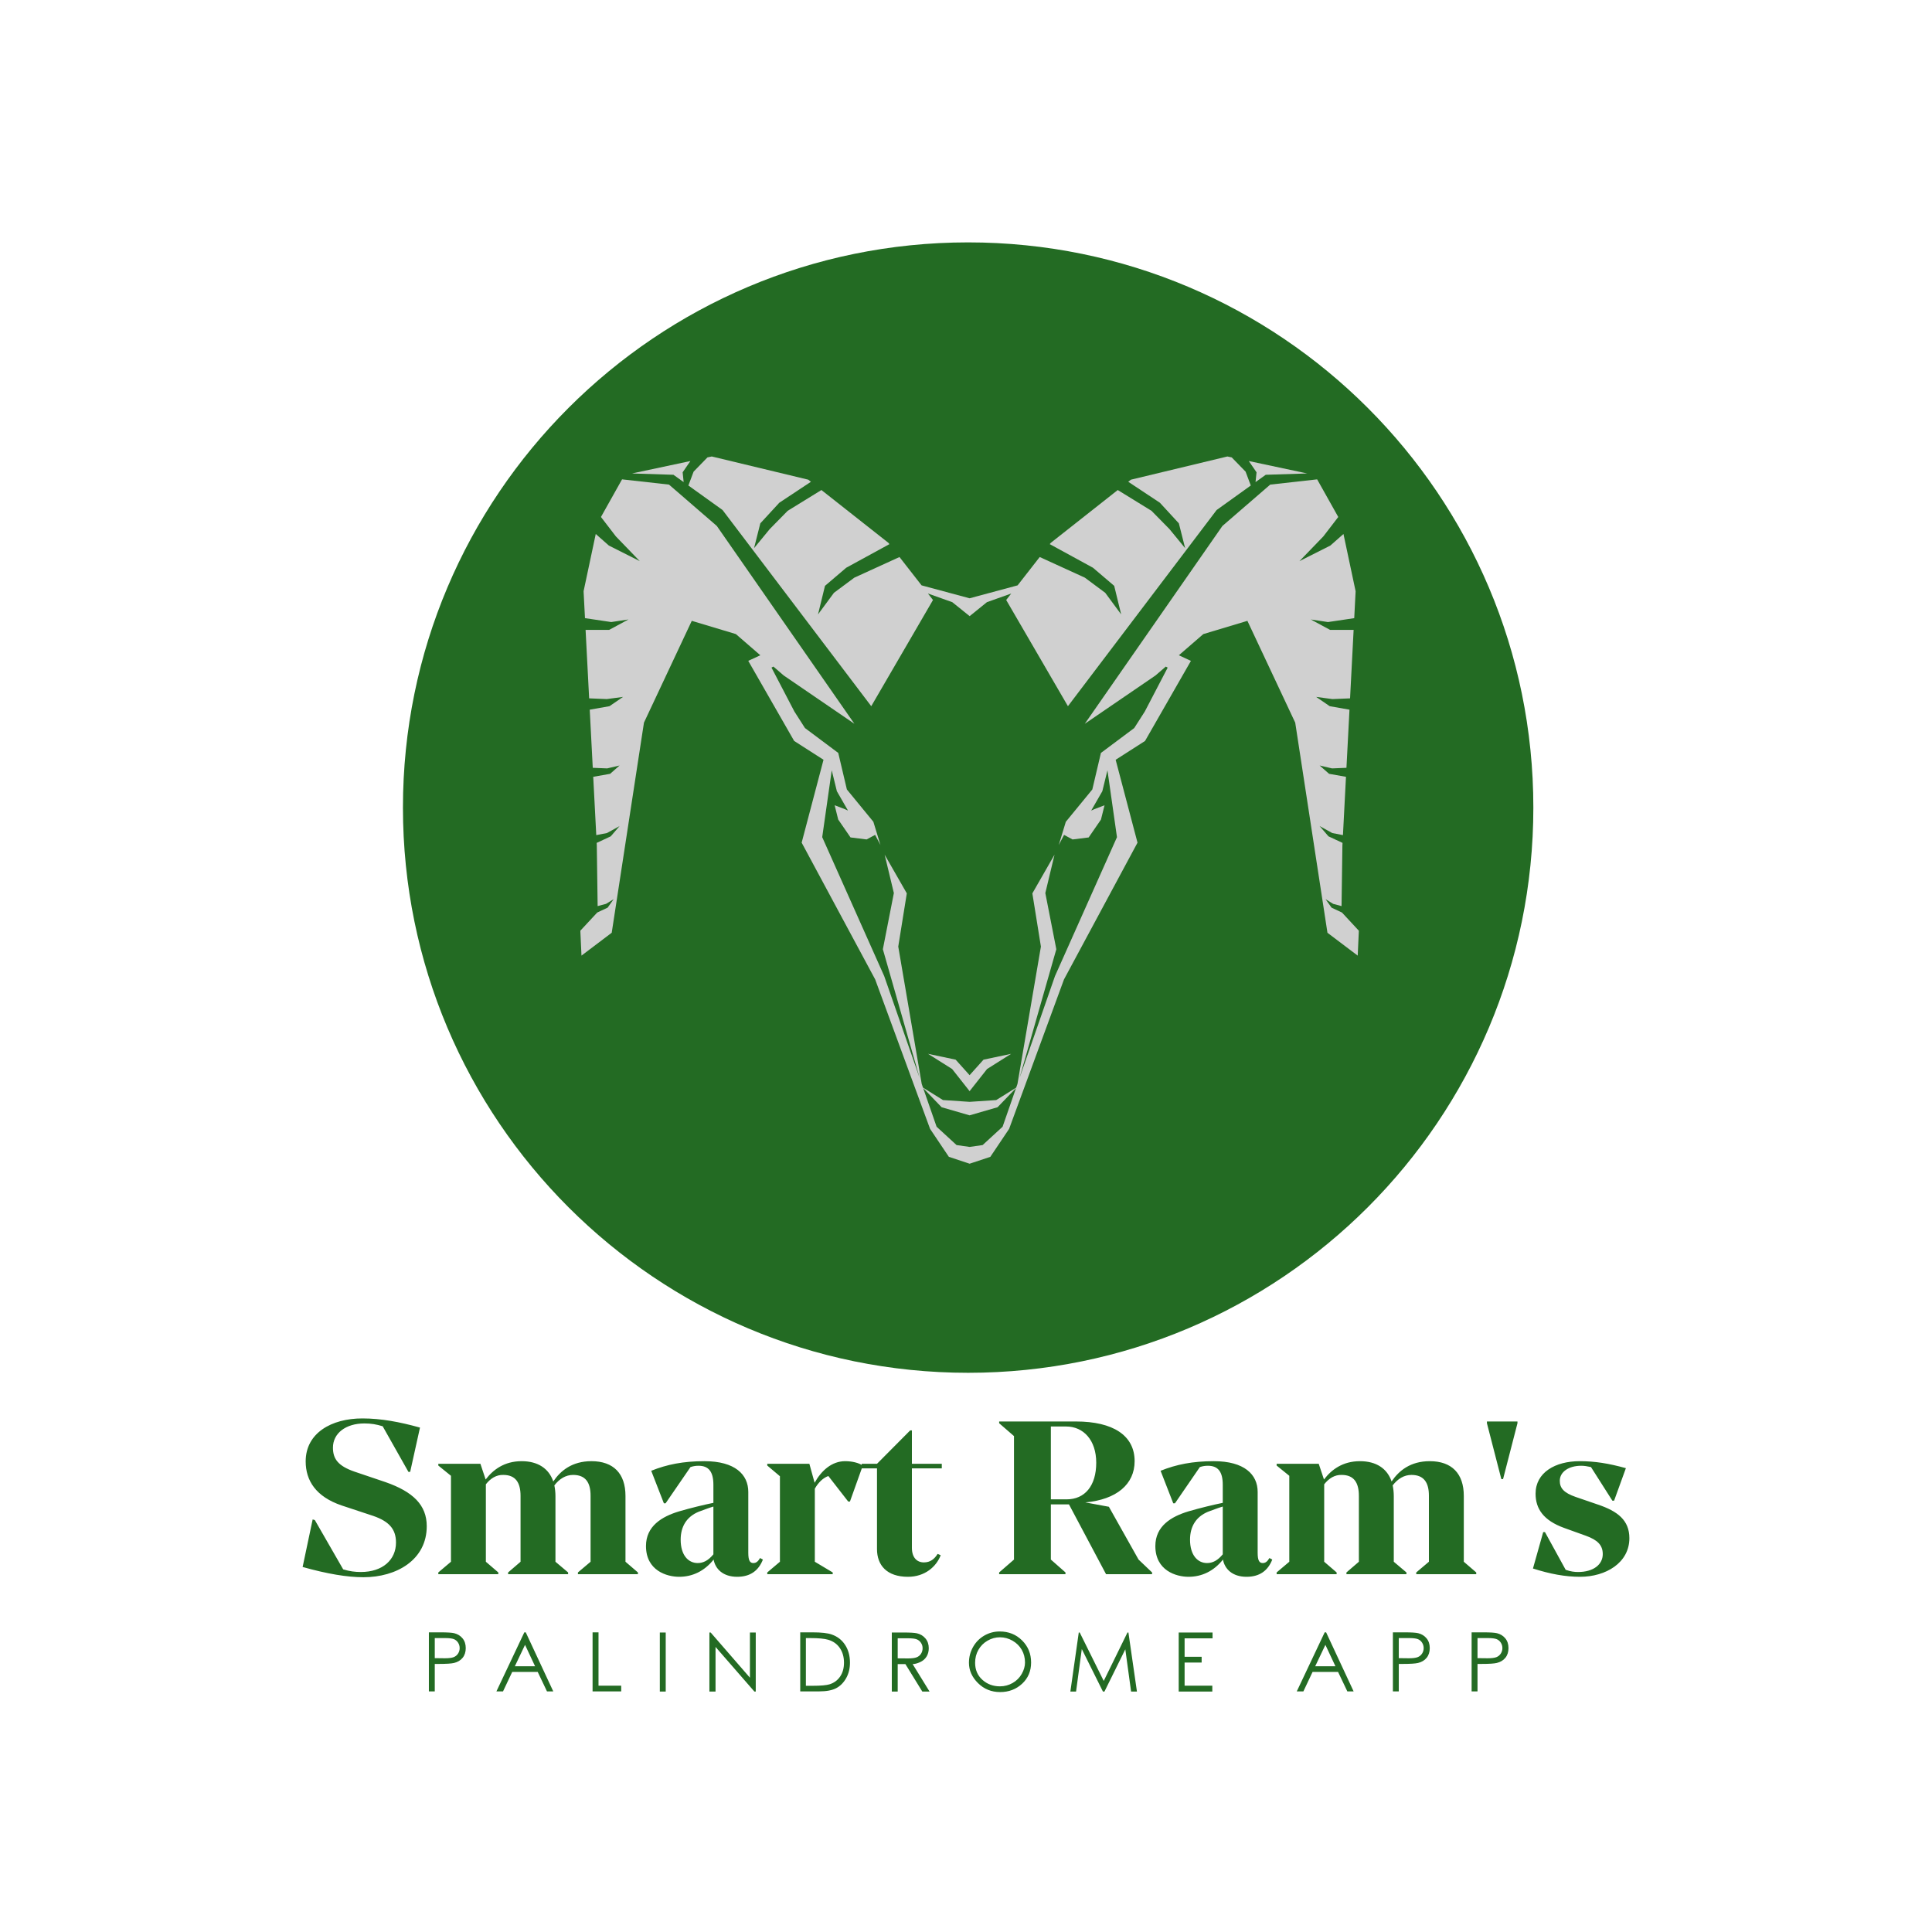
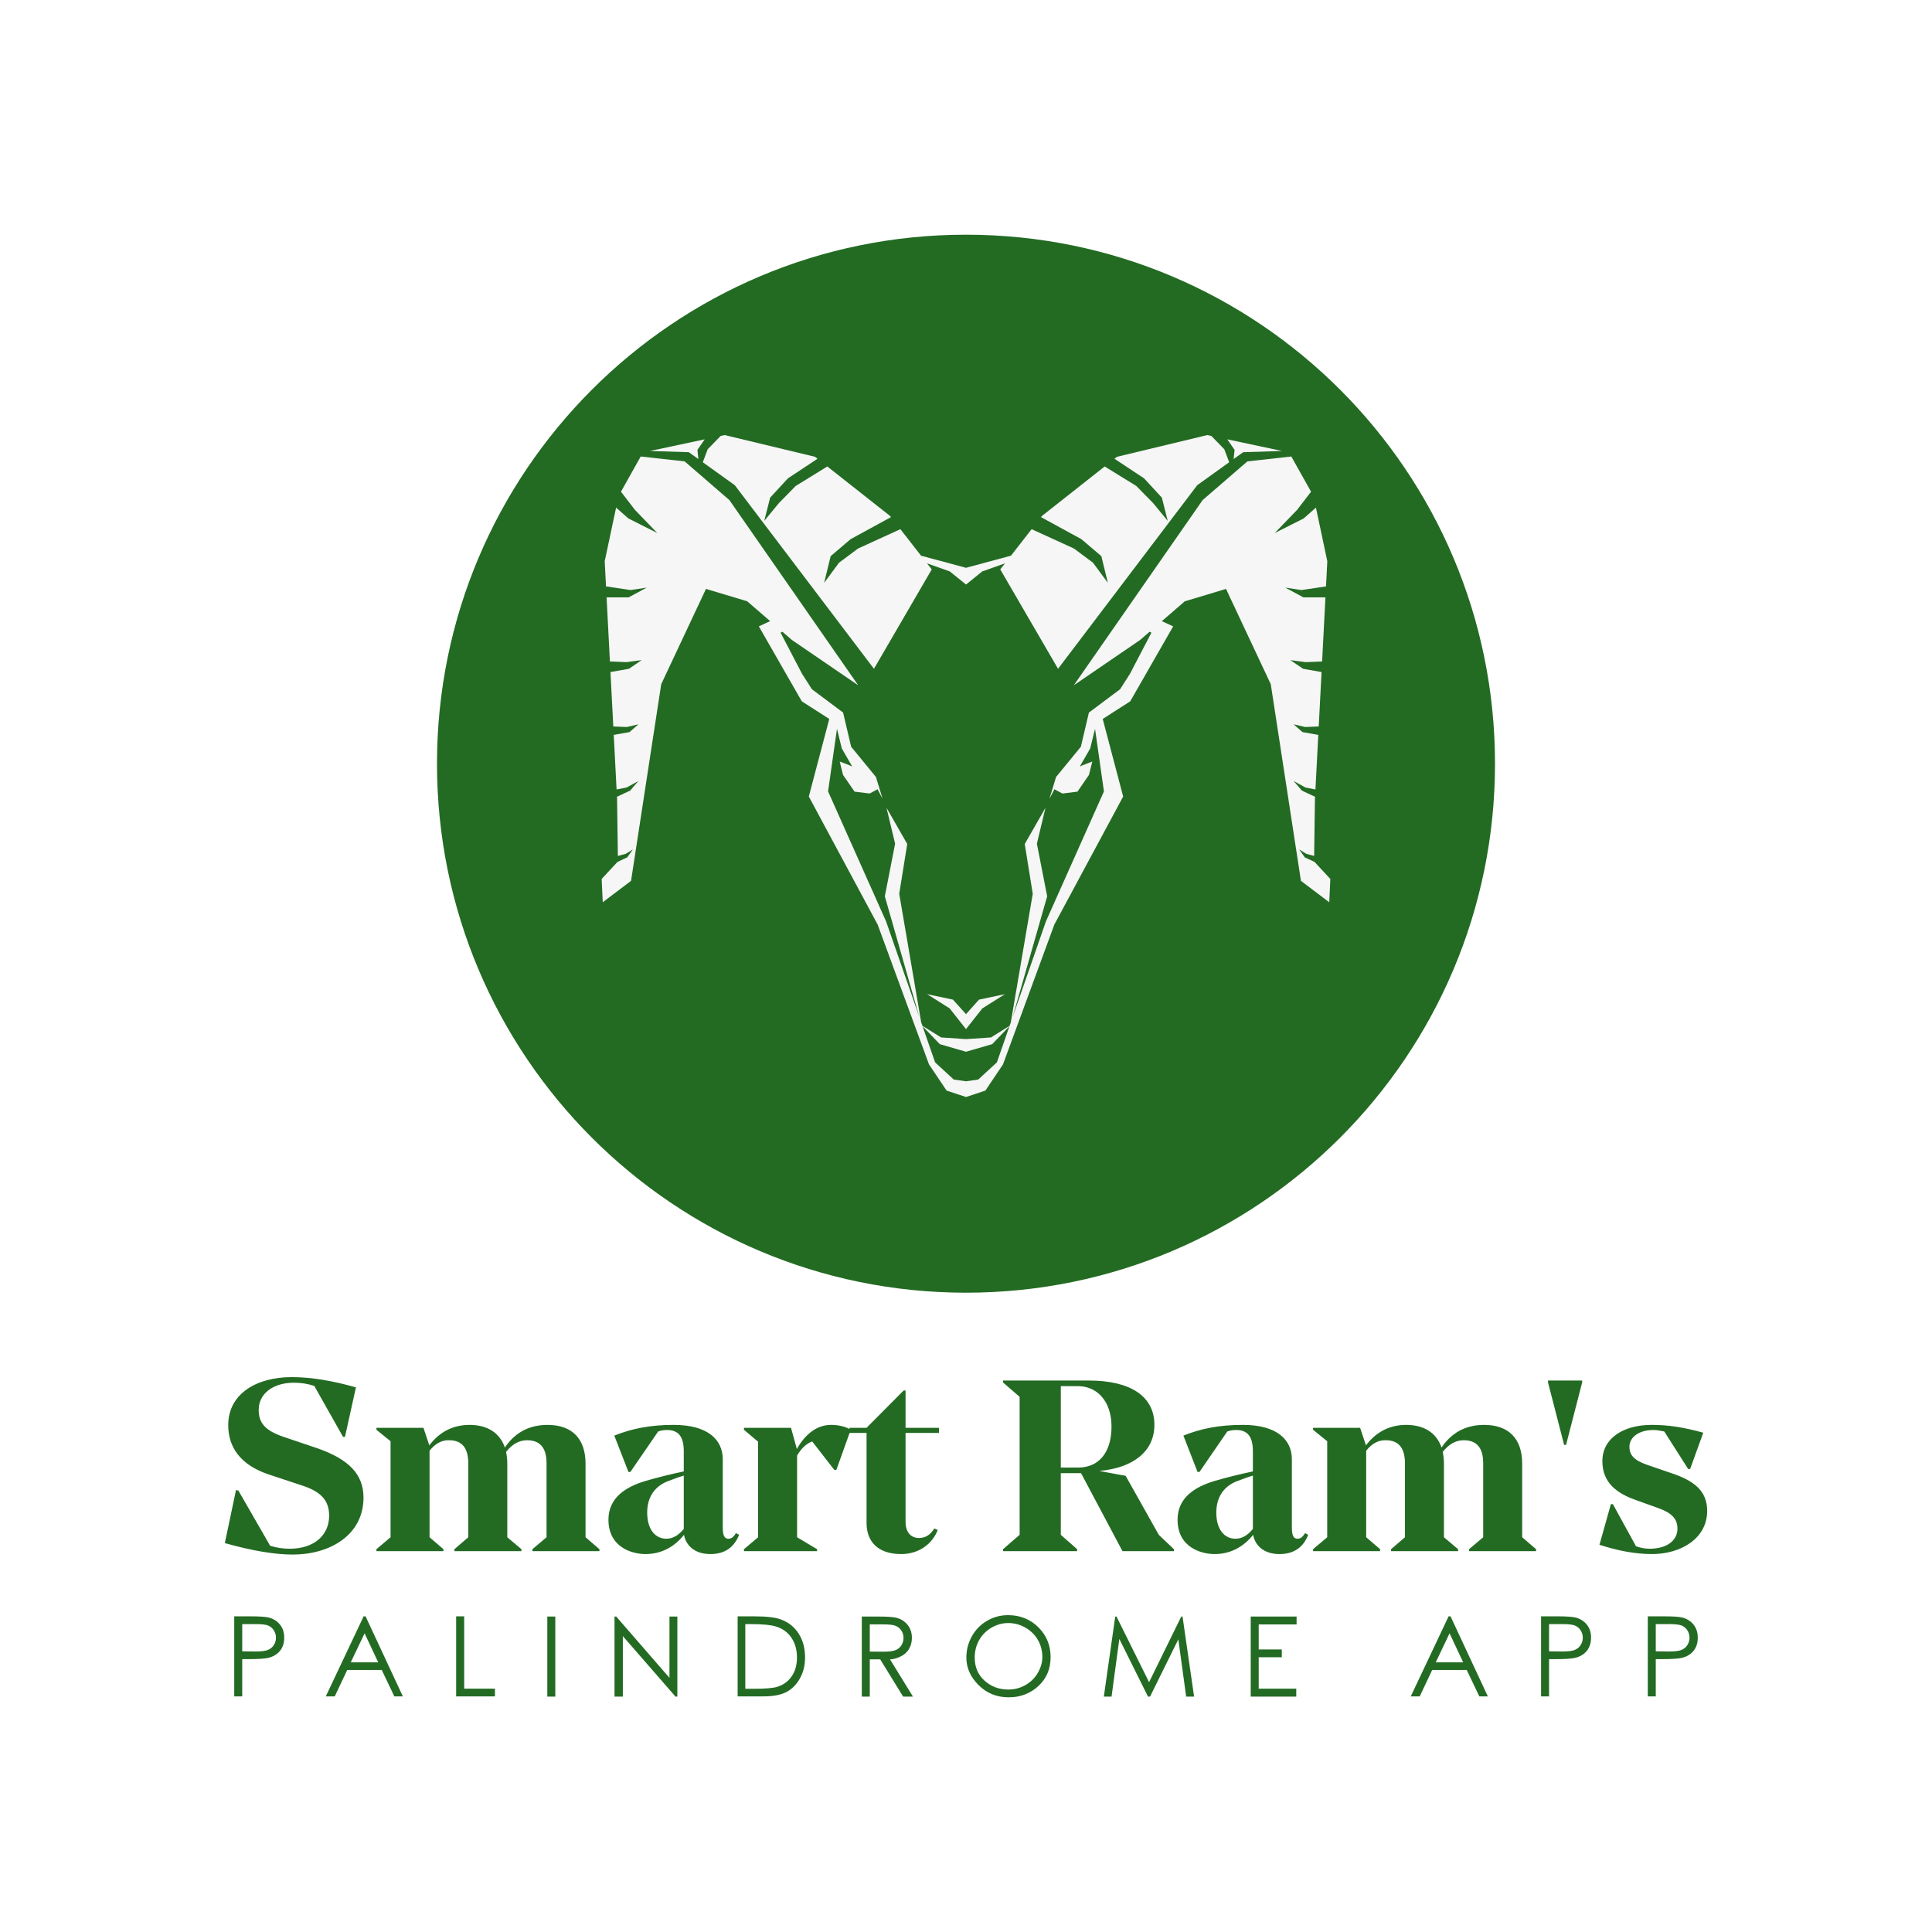
- <svg xmlns="http://www.w3.org/2000/svg" xmlns:ns1="https://boxy-svg.com" viewBox="-5 0 360 360" style="background-color:#d0d0d0;" class="css-1j8o68f">
+ <svg xmlns="http://www.w3.org/2000/svg" xmlns:ns1="https://boxy-svg.com" viewBox="-5 0 360 360" style="background-color:#f6f6f6;" class="css-1j8o68f">
  <defs id="SvgjsDefs3641">
    <ns1:grid x="-4.921" y="0" width="89.543" height="90.158" />
  </defs>
-   <g id="SvgjsG3642" featurekey="symbolGroupContainer" transform="matrix(2.106351, 0, 0, 2.106351, 70.08244, 45.1649)" fill="#236B23" style="">
-     <circle cx="50" cy="50" r="50" />
-   </g>
-   <g id="SvgjsG3643" featurekey="DUScZC-0" transform="matrix(1.614872, 0, 0, 1.614872, 94.92503, 70.20916)" fill="#d0d0d0" style="">
-     <g>
-       <polygon points="54.793,78.123 51.608,78.794 50,80.585 48.392,78.794 45.207,78.123 47.983,79.872 49.993,82.42 49.993,82.438    50,82.429 50.008,82.438 50.008,82.42 52.019,79.872  " />
+   <g transform="matrix(1, 0, 0, 1, 0.000015, -1.43325)">
+     <g id="SvgjsG3642" featurekey="symbolGroupContainer" transform="matrix(1.971456, 0, 0, 1.971456, 76.4272, 45.1649)" fill="#236B23" style="">
+       <circle cx="50" cy="50" r="50" />
+     </g>
+     <g id="SvgjsG3643" featurekey="DUScZC-0" transform="matrix(1.511452, 0, 0, 1.511452, 99.42665, 68.60528)" fill="#f6f6f6" style="">
      <g>
-         <polygon points="17.006,12.151 16.89,11.021 17.784,9.721 11.044,11.155 15.829,11.307   " />
-         <polygon points="21.496,15.373 38.653,38.009 45.777,25.755 45.194,25.008 48.002,26.006 50.008,27.619 51.999,26.006     54.807,25.008 54.224,25.755 61.348,38.009 78.506,15.373 82.447,12.544 81.847,10.946 80.248,9.302 79.748,9.195 68.612,11.873     68.308,12.114 71.956,14.531 74.148,16.912 74.871,19.774 73.064,17.574 70.992,15.466 67.096,13.067 59.366,19.163 59.251,19.31     64.235,22.033 66.687,24.122 67.49,27.417 65.652,24.926 63.303,23.179 58.091,20.797 55.541,24.066 50,25.558 44.46,24.066     41.911,20.797 36.698,23.179 34.348,24.926 32.511,27.417 33.315,24.122 35.766,22.033 40.75,19.31 40.636,19.163 32.903,13.067     29.009,15.466 26.938,17.574 25.129,19.774 25.852,16.912 28.045,14.531 31.694,12.114 31.389,11.873 20.253,9.195 19.753,9.302     18.154,10.946 17.553,12.544   " />
-         <polygon points="82.994,12.151 84.172,11.307 88.957,11.155 82.217,9.721 83.111,11.021   " />
-         <path d="M92.968,61.819l-1.201-0.563l-0.694-0.979l0.881,0.542l0.966,0.258l0.098-6.999l0.015-0.295l-1.623-0.758l-1.021-1.184    l1.457,0.803l1.235,0.242l0.35-6.729l-1.948-0.344l-1.094-0.962l1.433,0.336l1.663-0.068l0.35-6.708l-2.279-0.402l-1.566-1.071    l1.878,0.251l2.034-0.084l0.411-7.9h-2.716l-2.229-1.203l1.987,0.299l3.028-0.45l0.16-3.104l-1.402-6.608l-1.516,1.336    l-3.564,1.797l2.756-2.853l1.723-2.242l-2.435-4.341l-5.414,0.604l-5.52,4.773L63.292,40.04l8.163-5.578l1.183-1.023l0.22,0.12    l-2.64,5.063l-1.221,1.909l-3.844,2.873l-0.992,4.215l-3.057,3.728l-0.819,2.685l0.618-1.173l0.979,0.527l1.858-0.232l1.419-2.063    l0.413-1.651l-1.176,0.451l-0.365,0.164l1.284-2.231l0.593-2.419l1.098,7.718L59.854,69.15l-4.09,11.76l4.244-14.855l-1.269-6.485    l1.061-4.426l-2.557,4.463l0.987,6.14l-2.705,15.849l-0.148,0.425l-2.304,1.436L50,83.662l-3.073-0.207l-2.304-1.436l-0.147-0.425    l-2.707-15.849l0.987-6.14L40.2,55.144l1.062,4.426l-1.269,6.485l4.244,14.855l-4.09-11.76l-7.152-16.029l1.099-7.718l0.592,2.419    l1.284,2.231l-0.366-0.164l-1.175-0.451l0.412,1.651l1.42,2.063l1.858,0.232l0.979-0.527l0.619,1.173l-0.82-2.685l-3.057-3.728    l-0.994-4.215l-3.842-2.873l-1.221-1.909l-2.64-5.063l0.22-0.12l1.183,1.023l8.162,5.578L20.833,17.212l-5.519-4.773l-5.415-0.604    l-2.434,4.341l1.722,2.242l2.756,2.853l-3.565-1.797l-1.514-1.336l-1.404,6.608l0.161,3.104l3.028,0.45l1.989-0.299l-2.229,1.203    H5.691l0.41,7.9l2.035,0.084l1.878-0.251l-1.565,1.071L6.17,38.411l0.349,6.708l1.663,0.068l1.432-0.336l-1.093,0.962    l-1.948,0.344l0.35,6.729l1.236-0.242l1.456-0.803l-1.021,1.184L6.97,53.783l0.015,0.295l0.097,6.999l0.966-0.258l0.882-0.542    l-0.696,0.979l-1.201,0.563l-1.948,2.096l0.132,2.874l3.49-2.639l3.72-24.245l5.518-11.746l5.085,1.528l2.825,2.445l-1.394,0.645    l5.296,9.242l3.388,2.171l-2.522,9.564l8.483,15.781l6.332,17.241l2.169,3.231l2.385,0.789v0.007L50,90.8l0.008,0.005v-0.007    l2.384-0.789l2.17-3.231l6.33-17.241l8.484-15.781l-2.522-9.564l3.39-2.171l5.296-9.242l-1.395-0.645l2.825-2.445l5.086-1.528    l5.518,11.746l3.719,24.245l3.491,2.639l0.132-2.874L92.968,61.819z M53.809,86.532l-2.304,2.117L50,88.863l-1.504-0.214    l-2.303-2.117l-1.551-4.461l2.13,2.213l3.222,0.933v0.005L50,85.219l0.008,0.003v-0.005l3.221-0.933l2.13-2.213L53.809,86.532z" />
+         <polygon points="54.793,78.123 51.608,78.794 50,80.585 48.392,78.794 45.207,78.123 47.983,79.872 49.993,82.42 49.993,82.438    50,82.429 50.008,82.438 50.008,82.42 52.019,79.872  " />
+         <g>
+           <polygon points="17.006,12.151 16.89,11.021 17.784,9.721 11.044,11.155 15.829,11.307   " />
+           <polygon points="21.496,15.373 38.653,38.009 45.777,25.755 45.194,25.008 48.002,26.006 50.008,27.619 51.999,26.006     54.807,25.008 54.224,25.755 61.348,38.009 78.506,15.373 82.447,12.544 81.847,10.946 80.248,9.302 79.748,9.195 68.612,11.873     68.308,12.114 71.956,14.531 74.148,16.912 74.871,19.774 73.064,17.574 70.992,15.466 67.096,13.067 59.366,19.163 59.251,19.31     64.235,22.033 66.687,24.122 67.49,27.417 65.652,24.926 63.303,23.179 58.091,20.797 55.541,24.066 50,25.558 44.46,24.066     41.911,20.797 36.698,23.179 34.348,24.926 32.511,27.417 33.315,24.122 35.766,22.033 40.75,19.31 40.636,19.163 32.903,13.067     29.009,15.466 26.938,17.574 25.129,19.774 25.852,16.912 28.045,14.531 31.694,12.114 31.389,11.873 20.253,9.195 19.753,9.302     18.154,10.946 17.553,12.544   " />
+           <polygon points="82.994,12.151 84.172,11.307 88.957,11.155 82.217,9.721 83.111,11.021   " />
+           <path d="M92.968,61.819l-1.201-0.563l-0.694-0.979l0.881,0.542l0.966,0.258l0.098-6.999l0.015-0.295l-1.623-0.758l-1.021-1.184    l1.457,0.803l1.235,0.242l0.35-6.729l-1.948-0.344l-1.094-0.962l1.433,0.336l1.663-0.068l0.35-6.708l-2.279-0.402l-1.566-1.071    l1.878,0.251l2.034-0.084l0.411-7.9h-2.716l-2.229-1.203l1.987,0.299l3.028-0.45l0.16-3.104l-1.402-6.608l-1.516,1.336    l-3.564,1.797l2.756-2.853l1.723-2.242l-2.435-4.341l-5.414,0.604l-5.52,4.773L63.292,40.04l8.163-5.578l1.183-1.023l0.22,0.12    l-2.64,5.063l-1.221,1.909l-3.844,2.873l-0.992,4.215l-3.057,3.728l-0.819,2.685l0.618-1.173l0.979,0.527l1.858-0.232l1.419-2.063    l0.413-1.651l-1.176,0.451l-0.365,0.164l1.284-2.231l0.593-2.419l1.098,7.718L59.854,69.15l-4.09,11.76l4.244-14.855l-1.269-6.485    l1.061-4.426l-2.557,4.463l0.987,6.14l-2.705,15.849l-0.148,0.425l-2.304,1.436L50,83.662l-3.073-0.207l-2.304-1.436l-0.147-0.425    l-2.707-15.849l0.987-6.14L40.2,55.144l1.062,4.426l-1.269,6.485l4.244,14.855l-4.09-11.76l-7.152-16.029l1.099-7.718l0.592,2.419    l1.284,2.231l-0.366-0.164l-1.175-0.451l0.412,1.651l1.42,2.063l1.858,0.232l0.979-0.527l0.619,1.173l-0.82-2.685l-3.057-3.728    l-0.994-4.215l-3.842-2.873l-1.221-1.909l-2.64-5.063l0.22-0.12l1.183,1.023l8.162,5.578L20.833,17.212l-5.519-4.773l-5.415-0.604    l-2.434,4.341l1.722,2.242l2.756,2.853l-3.565-1.797l-1.514-1.336l-1.404,6.608l0.161,3.104l3.028,0.45l1.989-0.299l-2.229,1.203    H5.691l0.41,7.9l2.035,0.084l1.878-0.251l-1.565,1.071L6.17,38.411l0.349,6.708l1.663,0.068l1.432-0.336l-1.093,0.962    l-1.948,0.344l0.35,6.729l1.236-0.242l1.456-0.803l-1.021,1.184L6.97,53.783l0.015,0.295l0.097,6.999l0.966-0.258l0.882-0.542    l-0.696,0.979l-1.201,0.563l-1.948,2.096l0.132,2.874l3.49-2.639l3.72-24.245l5.518-11.746l5.085,1.528l2.825,2.445l-1.394,0.645    l5.296,9.242l3.388,2.171l-2.522,9.564l8.483,15.781l6.332,17.241l2.169,3.231l2.385,0.789v0.007L50,90.8l0.008,0.005v-0.007    l2.384-0.789l2.17-3.231l6.33-17.241l8.484-15.781l-2.522-9.564l3.39-2.171l5.296-9.242l-1.395-0.645l2.825-2.445l5.086-1.528    l5.518,11.746l3.719,24.245l3.491,2.639l0.132-2.874L92.968,61.819z M53.809,86.532l-2.304,2.117L50,88.863l-1.504-0.214    l-2.303-2.117l-1.551-4.461l2.13,2.213l3.222,0.933v0.005L50,85.219l0.008,0.003v-0.005l3.221-0.933l2.13-2.213L53.809,86.532z" />
+         </g>
      </g>
    </g>
-   </g>
-   <g id="SvgjsG3644" featurekey="MdC7pD-0" transform="matrix(2.032396, 0, 0, 2.032396, 49.96702, 252.6771)" fill="#236B23" style="">
-     <path d="M0.7 19.34 l0.92 -4.36 l0.2 0.06 l2.6 4.52 c0.6 0.18 1.08 0.24 1.62 0.24 c2 0 3.22 -1.12 3.22 -2.7 c0 -1.24 -0.64 -1.94 -2.08 -2.44 l-2.9 -0.96 c-2.36 -0.8 -3.3 -2.28 -3.3 -4.04 c0 -2.6 2.36 -3.94 5.2 -3.94 c1.7 0 3.42 0.32 5.28 0.84 l-0.9 4.06 l-0.16 0 l-2.36 -4.18 c-0.58 -0.18 -1.06 -0.26 -1.68 -0.26 c-1.7 0 -2.88 0.9 -2.88 2.22 c0 1.04 0.48 1.68 1.98 2.2 l2.84 0.96 c2.52 0.88 3.78 2.1 3.78 4.04 c0 3.1 -2.78 4.68 -5.8 4.68 c-1.48 0 -3.3 -0.3 -5.58 -0.94 z M30.3 18.86 l1.14 0.98 l0 0.16 l-5.5 0 l0 -0.16 l1.16 -0.98 l0 -6.06 c0 -1.2 -0.46 -1.9 -1.6 -1.9 c-0.68 0 -1.26 0.36 -1.72 0.96 c0.06 0.3 0.1 0.62 0.1 0.98 l0 6.02 l1.16 0.98 l0 0.16 l-5.5 0 l0 -0.16 l1.14 -0.98 l0 -6.04 c0 -1.22 -0.46 -1.92 -1.58 -1.92 c-0.62 -0.02 -1.16 0.3 -1.6 0.86 l0 7.1 l1.14 0.98 l0 0.16 l-5.5 0 l0 -0.16 l1.16 -0.98 l0 -7.88 l-1.16 -0.94 l0 -0.16 l3.86 0 l0.48 1.44 c0.68 -0.9 1.72 -1.68 3.3 -1.68 c1.5 0 2.5 0.68 2.9 1.86 c0.66 -0.98 1.72 -1.86 3.5 -1.86 c2.02 0 3.12 1.14 3.12 3.18 l0 6.04 z M42.64 18.52 l0.26 0.14 c-0.4 1.02 -1.16 1.58 -2.36 1.58 c-1.28 0 -2 -0.7 -2.16 -1.58 c-0.84 1.06 -1.94 1.58 -3.16 1.58 c-1.12 0 -3.04 -0.56 -3.04 -2.82 c0 -1.82 1.44 -2.7 3.04 -3.18 c1.1 -0.32 2.26 -0.6 3.14 -0.78 l0 -1.66 c0 -1.2 -0.44 -1.74 -1.36 -1.74 c-0.22 0 -0.44 0.02 -0.74 0.12 l-2.28 3.32 l-0.16 0 l-1.16 -2.98 c1.44 -0.58 2.94 -0.88 4.88 -0.88 c2.8 0 4.02 1.22 4.02 2.82 l0 5.58 c0 0.68 0.14 0.94 0.46 0.94 c0.24 0 0.42 -0.12 0.62 -0.46 z M36.92 18.98 c0.52 0 0.98 -0.24 1.44 -0.8 l0 -4.38 c-0.48 0.14 -0.96 0.34 -1.36 0.48 c-1.1 0.46 -1.64 1.36 -1.64 2.56 c0 1.42 0.7 2.14 1.56 2.14 z M50.44 9.64 c0.66 0 1.26 0.16 1.62 0.4 l-1.18 3.3 l-0.16 0 l-1.82 -2.34 c-0.5 0.18 -0.92 0.6 -1.24 1.16 l0 6.7 l1.64 0.98 l0 0.16 l-6 0 l0 -0.16 l1.16 -0.98 l0 -7.84 l-1.16 -0.98 l0 -0.16 l3.86 0 l0.48 1.74 c0.62 -1.12 1.58 -1.98 2.8 -1.98 z M59.3 10.3 l-2.74 0 l0 7.28 c0 0.9 0.46 1.34 1.1 1.34 c0.58 0 0.96 -0.3 1.26 -0.78 l0.28 0.12 c-0.4 1.06 -1.46 1.98 -3 1.98 c-1.94 0 -2.84 -1.06 -2.84 -2.54 l0 -7.4 l-1.4 0 l0 -0.42 l1.4 0 l3.04 -3.06 l0.16 0 l0 3.06 l2.74 0 l0 0.42 z M64.56 20 l0 -0.16 l1.36 -1.18 l0 -11.32 l-1.36 -1.18 l0 -0.16 l7.04 0 c3.4 0 5.38 1.28 5.38 3.64 c0 2.12 -1.66 3.52 -4.52 3.78 l2.16 0.4 l2.72 4.84 l1.24 1.18 l0 0.16 l-4.22 0 l-3.4 -6.4 l-1.66 0 l0 5.06 l1.34 1.18 l0 0.16 l-6.08 0 z M69.3 13.14 l1.44 0 c1.68 0 2.72 -1.24 2.72 -3.36 c0 -2.08 -1.18 -3.32 -2.76 -3.32 l-1.4 0 l0 6.68 z M89.34 18.52 l0.26 0.14 c-0.4 1.02 -1.16 1.58 -2.36 1.58 c-1.28 0 -2 -0.7 -2.16 -1.58 c-0.84 1.06 -1.94 1.58 -3.16 1.58 c-1.12 0 -3.04 -0.56 -3.04 -2.82 c0 -1.82 1.44 -2.7 3.04 -3.18 c1.1 -0.32 2.26 -0.6 3.14 -0.78 l0 -1.66 c0 -1.2 -0.44 -1.74 -1.36 -1.74 c-0.22 0 -0.44 0.02 -0.74 0.12 l-2.28 3.32 l-0.16 0 l-1.16 -2.98 c1.44 -0.58 2.94 -0.88 4.88 -0.88 c2.8 0 4.02 1.22 4.02 2.82 l0 5.58 c0 0.68 0.14 0.94 0.46 0.94 c0.24 0 0.42 -0.12 0.62 -0.46 z M83.62 18.98 c0.52 0 0.98 -0.24 1.44 -0.8 l0 -4.38 c-0.48 0.14 -0.96 0.34 -1.36 0.48 c-1.1 0.46 -1.64 1.36 -1.64 2.56 c0 1.42 0.7 2.14 1.56 2.14 z M107.16 18.86 l1.14 0.98 l0 0.16 l-5.5 0 l0 -0.16 l1.16 -0.98 l0 -6.06 c0 -1.2 -0.46 -1.9 -1.6 -1.9 c-0.68 0 -1.26 0.36 -1.72 0.96 c0.06 0.3 0.1 0.62 0.1 0.98 l0 6.02 l1.16 0.98 l0 0.16 l-5.5 0 l0 -0.16 l1.14 -0.98 l0 -6.04 c0 -1.22 -0.46 -1.92 -1.58 -1.92 c-0.62 -0.02 -1.16 0.3 -1.6 0.86 l0 7.1 l1.14 0.98 l0 0.16 l-5.5 0 l0 -0.16 l1.16 -0.98 l0 -7.88 l-1.16 -0.94 l0 -0.16 l3.86 0 l0.48 1.44 c0.68 -0.9 1.72 -1.68 3.3 -1.68 c1.5 0 2.5 0.68 2.9 1.86 c0.66 -0.98 1.72 -1.86 3.5 -1.86 c2.02 0 3.12 1.14 3.12 3.18 l0 6.04 z M109.28 6 l2.8 0 l0 0.16 l-1.32 5.12 l-0.16 0 l-1.32 -5.12 l0 -0.16 z M120.78 13.26 l-1.96 -3.08 c-0.38 -0.08 -0.6 -0.12 -0.9 -0.12 c-1.14 0 -1.96 0.56 -1.96 1.38 c0 0.66 0.36 1.1 1.46 1.48 l2.04 0.7 c1.78 0.6 2.88 1.42 2.88 3.08 c0 2.26 -2.16 3.54 -4.52 3.54 c-1.36 0 -2.76 -0.26 -4.32 -0.76 l0.94 -3.34 l0.16 0 l1.9 3.46 c0.46 0.16 0.8 0.2 1.14 0.2 c1.4 0 2.26 -0.68 2.26 -1.64 c0 -0.84 -0.5 -1.3 -1.54 -1.68 l-2 -0.72 c-1.88 -0.68 -2.62 -1.74 -2.62 -3.14 c0 -1.94 1.8 -2.98 4.04 -2.98 c1.4 0 2.64 0.2 4.24 0.64 l-1.08 2.98 l-0.16 0 z" />
-   </g>
-   <g id="SvgjsG3645" featurekey="Pp8M4q-0" transform="matrix(0.759773, 0, 0, 0.759773, 73.59474, 300.439)" fill="#236B23" style="">
-     <path d="M1.738 4.902 l2.881 0 q2.49 0 3.35 0.215 q1.25 0.312 2.031 1.26 t0.781 2.393 q0 1.436 -0.767 2.378 t-2.114 1.265 q-0.986 0.234 -3.682 0.234 l-1.035 0 l0 6.738 l-1.445 0 l0 -14.482 z M3.184 6.309 l0 4.922 l2.461 0.029 q1.475 0 2.163 -0.269 t1.084 -0.879 t0.396 -1.343 q0 -0.742 -0.396 -1.348 t-1.04 -0.859 t-2.109 -0.254 l-2.559 0 z M25.498 4.902 l6.748 14.482 l-1.543 0 l-2.275 -4.775 l-6.25 0 l-2.256 4.775 l-1.621 0 l6.846 -14.482 l0.352 0 z M25.322 7.969 l-2.5 5.254 l4.961 0 z M41.885 4.902 l1.455 0 l0 13.086 l5.566 0 l0 1.397 l-7.021 0 l0 -14.482 z M58.379 4.941 l1.445 0 l0 14.482 l-1.445 0 l0 -14.482 z M70.537 19.424 l0 -14.482 l0.312 0 l9.629 11.084 l0 -11.084 l1.426 0 l0 14.482 l-0.332 0 l-9.531 -10.947 l0 10.947 l-1.504 0 z M92.812 19.385 l0 -14.482 l2.998 0 q3.252 0 4.727 0.527 q2.1 0.732 3.286 2.554 t1.187 4.341 q0 2.168 -0.942 3.828 t-2.441 2.446 t-4.204 0.786 l-4.609 0 z M94.199 18.008 l1.67 0 q2.998 0 4.17 -0.371 q1.631 -0.527 2.568 -1.909 t0.938 -3.384 q0 -2.1 -1.011 -3.584 t-2.827 -2.031 q-1.367 -0.42 -4.482 -0.42 l-1.025 0 l0 11.699 z M115.273 4.941 l2.881 0 q2.412 0 3.271 0.195 q1.289 0.293 2.1 1.265 t0.811 2.388 q0 1.191 -0.557 2.08 t-1.597 1.353 t-1.802 0.464 l4.15 6.738 l-1.777 0 l-4.15 -6.738 l-1.885 0 l0 6.738 l-1.445 0 l0 -14.482 z M116.719 6.357 l0 4.922 l2.49 0.02 q1.445 0 2.144 -0.273 t1.084 -0.879 t0.386 -1.357 q0 -0.723 -0.396 -1.318 t-1.03 -0.854 t-2.129 -0.259 l-2.549 0 z M141.729 4.687 q3.281 0 5.493 2.197 t2.212 5.41 q0 3.174 -2.207 5.215 t-5.381 2.041 q-3.223 0 -5.439 -2.202 t-2.217 -4.985 q0 -2.08 1.006 -3.867 t2.754 -2.798 t3.779 -1.011 z M141.787 6.113 q-1.602 0 -3.042 0.835 t-2.241 2.256 t-0.801 3.159 q0 2.578 1.782 4.18 t4.302 1.602 q1.68 0 3.115 -0.82 t2.236 -2.231 t0.801 -2.798 q0 -1.719 -0.801 -3.115 t-2.256 -2.231 t-3.096 -0.835 z M159.063 19.424 l2.061 -14.482 l0.234 0 l5.889 11.875 l5.82 -11.875 l0.234 0 l2.09 14.482 l-1.435 0 l-1.416 -10.361 l-5.117 10.361 l-0.371 0 l-5.186 -10.43 l-1.406 10.43 l-1.397 0 z M185.635 4.941 l8.301 0 l0 1.426 l-6.856 0 l0 4.531 l4.18 0 l0 1.406 l-4.18 0 l0 5.684 l6.797 0 l0 1.435 l-8.242 0 l0 -14.482 z M221.787 4.902 l6.748 14.482 l-1.543 0 l-2.275 -4.775 l-6.25 0 l-2.256 4.775 l-1.621 0 l6.846 -14.482 l0.352 0 z M221.611 7.969 l-2.5 5.254 l4.961 0 z M238.164 4.902 l2.881 0 q2.49 0 3.35 0.215 q1.25 0.312 2.031 1.26 t0.781 2.393 q0 1.436 -0.767 2.378 t-2.114 1.265 q-0.986 0.234 -3.682 0.234 l-1.035 0 l0 6.738 l-1.445 0 l0 -14.482 z M239.609 6.309 l0 4.922 l2.461 0.029 q1.475 0 2.163 -0.269 t1.084 -0.879 t0.396 -1.343 q0 -0.742 -0.396 -1.348 t-1.04 -0.859 t-2.109 -0.254 l-2.559 0 z M257.471 4.902 l2.881 0 q2.49 0 3.35 0.215 q1.25 0.312 2.031 1.26 t0.781 2.393 q0 1.436 -0.767 2.378 t-2.114 1.265 q-0.986 0.234 -3.682 0.234 l-1.035 0 l0 6.738 l-1.445 0 l0 -14.482 z M258.916 6.309 l0 4.922 l2.461 0.029 q1.475 0 2.163 -0.269 t1.084 -0.879 t0.396 -1.343 q0 -0.742 -0.396 -1.348 t-1.04 -0.859 t-2.109 -0.254 l-2.559 0 z" />
+     <g id="SvgjsG3644" featurekey="MdC7pD-0" transform="matrix(2.270766, 0, 0, 2.270766, 35.30248, 245.0507)" fill="#236B23" style="">
+       <path d="M0.7 19.34 l0.92 -4.36 l0.2 0.06 l2.6 4.52 c0.6 0.18 1.08 0.24 1.62 0.24 c2 0 3.22 -1.12 3.22 -2.7 c0 -1.24 -0.64 -1.94 -2.08 -2.44 l-2.9 -0.96 c-2.36 -0.8 -3.3 -2.28 -3.3 -4.04 c0 -2.6 2.36 -3.94 5.2 -3.94 c1.7 0 3.42 0.32 5.28 0.84 l-0.9 4.06 l-0.16 0 l-2.36 -4.18 c-0.58 -0.18 -1.06 -0.26 -1.68 -0.26 c-1.7 0 -2.88 0.9 -2.88 2.22 c0 1.04 0.48 1.68 1.98 2.2 l2.84 0.96 c2.52 0.88 3.78 2.1 3.78 4.04 c0 3.1 -2.78 4.68 -5.8 4.68 c-1.48 0 -3.3 -0.3 -5.58 -0.94 z M30.3 18.86 l1.14 0.98 l0 0.16 l-5.5 0 l0 -0.16 l1.16 -0.98 l0 -6.06 c0 -1.2 -0.46 -1.9 -1.6 -1.9 c-0.68 0 -1.26 0.36 -1.72 0.96 c0.06 0.3 0.1 0.62 0.1 0.98 l0 6.02 l1.16 0.98 l0 0.16 l-5.5 0 l0 -0.16 l1.14 -0.98 l0 -6.04 c0 -1.22 -0.46 -1.92 -1.58 -1.92 c-0.62 -0.02 -1.16 0.3 -1.6 0.86 l0 7.1 l1.14 0.98 l0 0.16 l-5.5 0 l0 -0.16 l1.16 -0.98 l0 -7.88 l-1.16 -0.94 l0 -0.16 l3.86 0 l0.48 1.44 c0.68 -0.9 1.72 -1.68 3.3 -1.68 c1.5 0 2.5 0.68 2.9 1.86 c0.66 -0.98 1.72 -1.86 3.5 -1.86 c2.02 0 3.12 1.14 3.12 3.18 l0 6.04 z M42.64 18.52 l0.26 0.14 c-0.4 1.02 -1.16 1.58 -2.36 1.58 c-1.28 0 -2 -0.7 -2.16 -1.58 c-0.84 1.06 -1.94 1.58 -3.16 1.58 c-1.12 0 -3.04 -0.56 -3.04 -2.82 c0 -1.82 1.44 -2.7 3.04 -3.18 c1.1 -0.32 2.26 -0.6 3.14 -0.78 l0 -1.66 c0 -1.2 -0.44 -1.74 -1.36 -1.74 c-0.22 0 -0.44 0.02 -0.74 0.12 l-2.28 3.32 l-0.16 0 l-1.16 -2.98 c1.44 -0.58 2.94 -0.88 4.88 -0.88 c2.8 0 4.02 1.22 4.02 2.82 l0 5.58 c0 0.68 0.14 0.94 0.46 0.94 c0.24 0 0.42 -0.12 0.62 -0.46 z M36.92 18.98 c0.52 0 0.98 -0.24 1.44 -0.8 l0 -4.38 c-0.48 0.14 -0.96 0.34 -1.36 0.48 c-1.1 0.46 -1.64 1.36 -1.64 2.56 c0 1.42 0.7 2.14 1.56 2.14 z M50.44 9.64 c0.66 0 1.26 0.16 1.62 0.4 l-1.18 3.3 l-0.16 0 l-1.82 -2.34 c-0.5 0.18 -0.92 0.6 -1.24 1.16 l0 6.7 l1.64 0.98 l0 0.16 l-6 0 l0 -0.16 l1.16 -0.98 l0 -7.84 l-1.16 -0.98 l0 -0.16 l3.86 0 l0.48 1.74 c0.62 -1.12 1.58 -1.98 2.8 -1.98 z M59.3 10.3 l-2.74 0 l0 7.28 c0 0.9 0.46 1.34 1.1 1.34 c0.58 0 0.96 -0.3 1.26 -0.78 l0.28 0.12 c-0.4 1.06 -1.46 1.98 -3 1.98 c-1.94 0 -2.84 -1.06 -2.84 -2.54 l0 -7.4 l-1.4 0 l0 -0.42 l1.4 0 l3.04 -3.06 l0.16 0 l0 3.06 l2.74 0 l0 0.42 z M64.56 20 l0 -0.16 l1.36 -1.18 l0 -11.32 l-1.36 -1.18 l0 -0.16 l7.04 0 c3.4 0 5.38 1.28 5.38 3.64 c0 2.12 -1.66 3.52 -4.52 3.78 l2.16 0.4 l2.72 4.84 l1.24 1.18 l0 0.16 l-4.22 0 l-3.4 -6.4 l-1.66 0 l0 5.06 l1.34 1.18 l0 0.16 l-6.08 0 z M69.3 13.14 l1.44 0 c1.68 0 2.72 -1.24 2.72 -3.36 c0 -2.08 -1.18 -3.32 -2.76 -3.32 l-1.4 0 l0 6.68 z M89.34 18.52 l0.26 0.14 c-0.4 1.02 -1.16 1.58 -2.36 1.58 c-1.28 0 -2 -0.7 -2.16 -1.58 c-0.84 1.06 -1.94 1.58 -3.16 1.58 c-1.12 0 -3.04 -0.56 -3.04 -2.82 c0 -1.82 1.44 -2.7 3.04 -3.18 c1.1 -0.32 2.26 -0.6 3.14 -0.78 l0 -1.66 c0 -1.2 -0.44 -1.74 -1.36 -1.74 c-0.22 0 -0.44 0.02 -0.74 0.12 l-2.28 3.32 l-0.16 0 l-1.16 -2.98 c1.44 -0.58 2.94 -0.88 4.88 -0.88 c2.8 0 4.02 1.22 4.02 2.82 l0 5.58 c0 0.68 0.14 0.94 0.46 0.94 c0.24 0 0.42 -0.12 0.62 -0.46 z M83.62 18.98 c0.52 0 0.98 -0.24 1.44 -0.8 l0 -4.38 c-0.48 0.14 -0.96 0.34 -1.36 0.48 c-1.1 0.46 -1.64 1.36 -1.64 2.56 c0 1.42 0.7 2.14 1.56 2.14 z M107.16 18.86 l1.14 0.98 l0 0.16 l-5.5 0 l0 -0.16 l1.16 -0.98 l0 -6.06 c0 -1.2 -0.46 -1.9 -1.6 -1.9 c-0.68 0 -1.26 0.36 -1.72 0.96 c0.06 0.3 0.1 0.62 0.1 0.98 l0 6.02 l1.16 0.98 l0 0.16 l-5.5 0 l0 -0.16 l1.14 -0.98 l0 -6.04 c0 -1.22 -0.46 -1.92 -1.58 -1.92 c-0.62 -0.02 -1.16 0.3 -1.6 0.86 l0 7.1 l1.14 0.98 l0 0.16 l-5.5 0 l0 -0.16 l1.16 -0.98 l0 -7.88 l-1.16 -0.94 l0 -0.16 l3.86 0 l0.48 1.44 c0.68 -0.9 1.72 -1.68 3.3 -1.68 c1.5 0 2.5 0.68 2.9 1.86 c0.66 -0.98 1.72 -1.86 3.5 -1.86 c2.02 0 3.12 1.14 3.12 3.18 l0 6.04 z M109.28 6 l2.8 0 l0 0.16 l-1.32 5.12 l-0.16 0 l-1.32 -5.12 l0 -0.16 z M120.78 13.26 l-1.96 -3.08 c-0.38 -0.08 -0.6 -0.12 -0.9 -0.12 c-1.14 0 -1.96 0.56 -1.96 1.38 c0 0.66 0.36 1.1 1.46 1.48 l2.04 0.7 c1.78 0.6 2.88 1.42 2.88 3.08 c0 2.26 -2.16 3.54 -4.52 3.54 c-1.36 0 -2.76 -0.26 -4.32 -0.76 l0.94 -3.34 l0.16 0 l1.9 3.46 c0.46 0.16 0.8 0.2 1.14 0.2 c1.4 0 2.26 -0.68 2.26 -1.64 c0 -0.84 -0.5 -1.3 -1.54 -1.68 l-2 -0.72 c-1.88 -0.68 -2.62 -1.74 -2.62 -3.14 c0 -1.94 1.8 -2.98 4.04 -2.98 c1.4 0 2.64 0.2 4.24 0.64 l-1.08 2.98 l-0.16 0 z" />
+     </g>
+     <g id="SvgjsG3645" featurekey="Pp8M4q-0" transform="matrix(1.029956, 0, 0, 1.029956, 36.85613, 297.5656)" fill="#236B23" style="">
+       <path d="M1.738 4.902 l2.881 0 q2.49 0 3.35 0.215 q1.25 0.312 2.031 1.26 t0.781 2.393 q0 1.436 -0.767 2.378 t-2.114 1.265 q-0.986 0.234 -3.682 0.234 l-1.035 0 l0 6.738 l-1.445 0 l0 -14.482 z M3.184 6.309 l0 4.922 l2.461 0.029 q1.475 0 2.163 -0.269 t1.084 -0.879 t0.396 -1.343 q0 -0.742 -0.396 -1.348 t-1.04 -0.859 t-2.109 -0.254 l-2.559 0 z M25.498 4.902 l6.748 14.482 l-1.543 0 l-2.275 -4.775 l-6.25 0 l-2.256 4.775 l-1.621 0 l6.846 -14.482 l0.352 0 z M25.322 7.969 l-2.5 5.254 l4.961 0 z M41.885 4.902 l1.455 0 l0 13.086 l5.566 0 l0 1.397 l-7.021 0 l0 -14.482 z M58.379 4.941 l1.445 0 l0 14.482 l-1.445 0 l0 -14.482 z M70.537 19.424 l0 -14.482 l0.312 0 l9.629 11.084 l0 -11.084 l1.426 0 l0 14.482 l-0.332 0 l-9.531 -10.947 l0 10.947 l-1.504 0 z M92.812 19.385 l0 -14.482 l2.998 0 q3.252 0 4.727 0.527 q2.1 0.732 3.286 2.554 t1.187 4.341 q0 2.168 -0.942 3.828 t-2.441 2.446 t-4.204 0.786 l-4.609 0 z M94.199 18.008 l1.67 0 q2.998 0 4.17 -0.371 q1.631 -0.527 2.568 -1.909 t0.938 -3.384 q0 -2.1 -1.011 -3.584 t-2.827 -2.031 q-1.367 -0.42 -4.482 -0.42 l-1.025 0 l0 11.699 z M115.273 4.941 l2.881 0 q2.412 0 3.271 0.195 q1.289 0.293 2.1 1.265 t0.811 2.388 q0 1.191 -0.557 2.08 t-1.597 1.353 t-1.802 0.464 l4.15 6.738 l-1.777 0 l-4.15 -6.738 l-1.885 0 l0 6.738 l-1.445 0 l0 -14.482 z M116.719 6.357 l0 4.922 l2.49 0.02 q1.445 0 2.144 -0.273 t1.084 -0.879 t0.386 -1.357 q0 -0.723 -0.396 -1.318 t-1.03 -0.854 t-2.129 -0.259 l-2.549 0 z M141.729 4.687 q3.281 0 5.493 2.197 t2.212 5.41 q0 3.174 -2.207 5.215 t-5.381 2.041 q-3.223 0 -5.439 -2.202 t-2.217 -4.985 q0 -2.08 1.006 -3.867 t2.754 -2.798 t3.779 -1.011 z M141.787 6.113 q-1.602 0 -3.042 0.835 t-2.241 2.256 t-0.801 3.159 q0 2.578 1.782 4.18 t4.302 1.602 q1.68 0 3.115 -0.82 t2.236 -2.231 t0.801 -2.798 q0 -1.719 -0.801 -3.115 t-2.256 -2.231 t-3.096 -0.835 z M159.063 19.424 l2.061 -14.482 l0.234 0 l5.889 11.875 l5.82 -11.875 l0.234 0 l2.09 14.482 l-1.435 0 l-1.416 -10.361 l-5.117 10.361 l-0.371 0 l-5.186 -10.43 l-1.406 10.43 l-1.397 0 z M185.635 4.941 l8.301 0 l0 1.426 l-6.856 0 l0 4.531 l4.18 0 l0 1.406 l-4.18 0 l0 5.684 l6.797 0 l0 1.435 l-8.242 0 l0 -14.482 z M221.787 4.902 l6.748 14.482 l-1.543 0 l-2.275 -4.775 l-6.25 0 l-2.256 4.775 l-1.621 0 l6.846 -14.482 l0.352 0 z M221.611 7.969 l-2.5 5.254 l4.961 0 z M238.164 4.902 l2.881 0 q2.49 0 3.35 0.215 q1.25 0.312 2.031 1.26 t0.781 2.393 q0 1.436 -0.767 2.378 t-2.114 1.265 q-0.986 0.234 -3.682 0.234 l-1.035 0 l0 6.738 l-1.445 0 l0 -14.482 z M239.609 6.309 l0 4.922 l2.461 0.029 q1.475 0 2.163 -0.269 t1.084 -0.879 t0.396 -1.343 q0 -0.742 -0.396 -1.348 t-1.04 -0.859 t-2.109 -0.254 l-2.559 0 z M257.471 4.902 l2.881 0 q2.49 0 3.35 0.215 q1.25 0.312 2.031 1.26 t0.781 2.393 q0 1.436 -0.767 2.378 t-2.114 1.265 q-0.986 0.234 -3.682 0.234 l-1.035 0 l0 6.738 l-1.445 0 l0 -14.482 z M258.916 6.309 l0 4.922 l2.461 0.029 q1.475 0 2.163 -0.269 t1.084 -0.879 t0.396 -1.343 q0 -0.742 -0.396 -1.348 t-1.04 -0.859 t-2.109 -0.254 l-2.559 0 z" />
+     </g>
  </g>
</svg>
